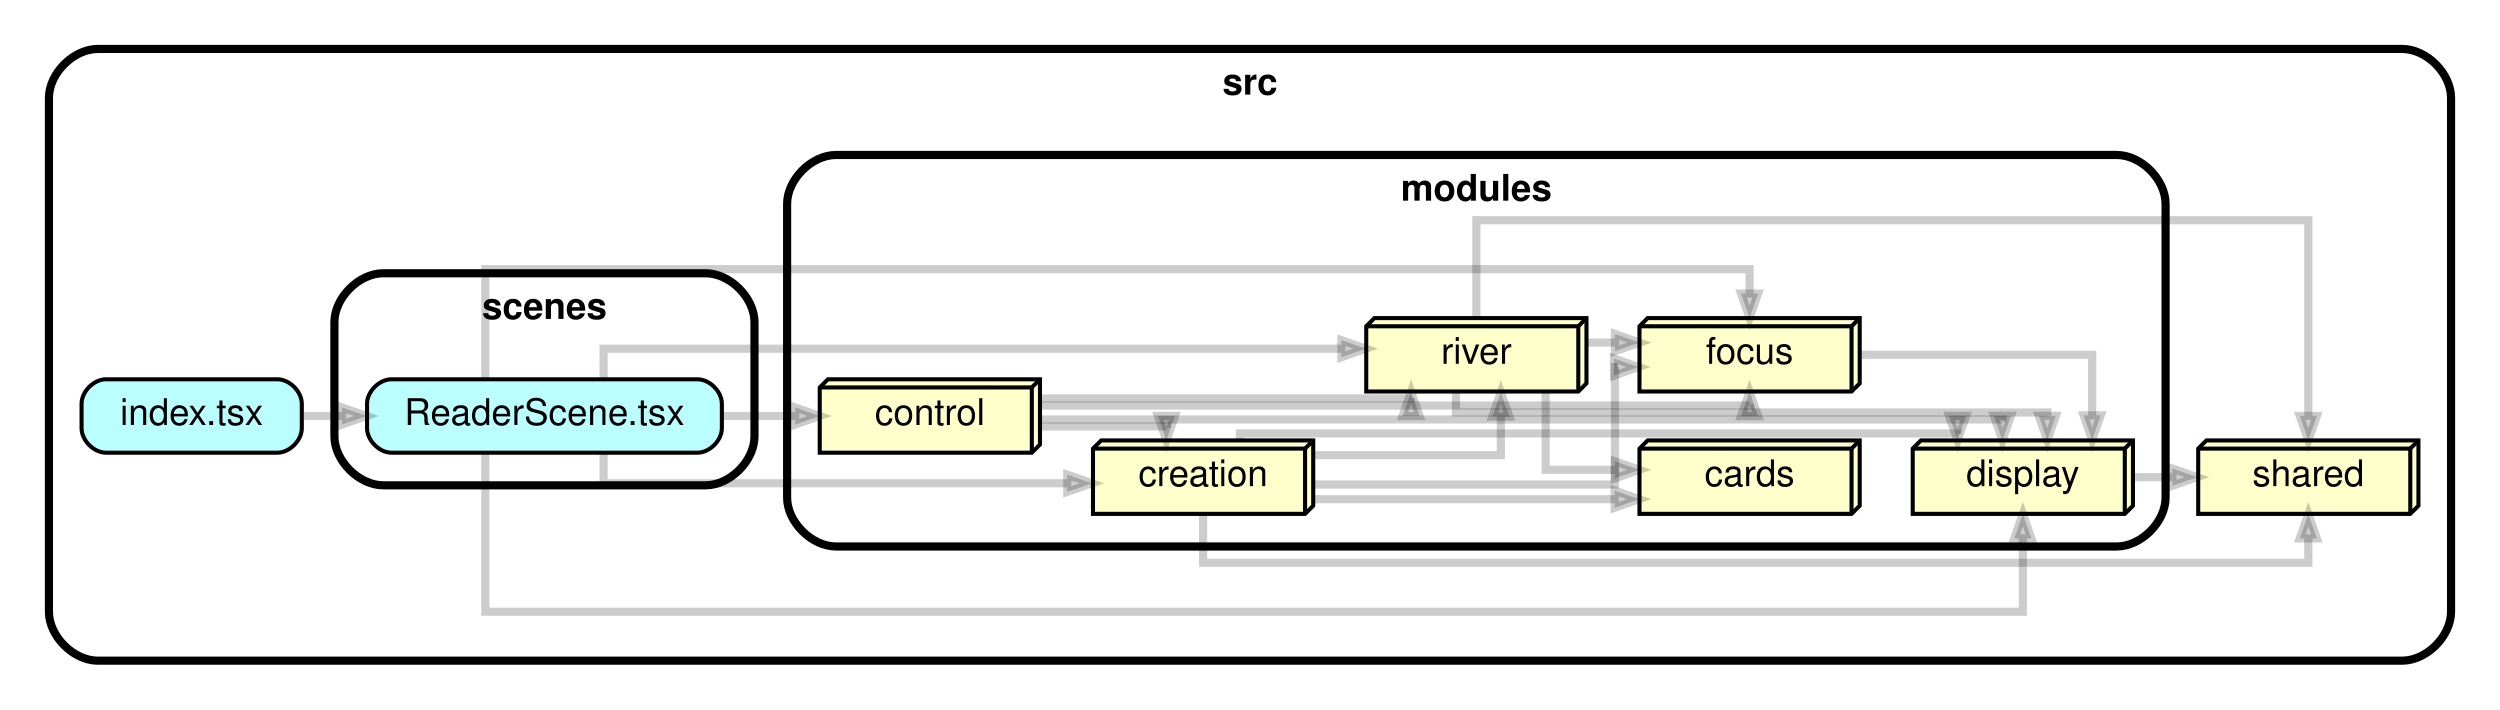
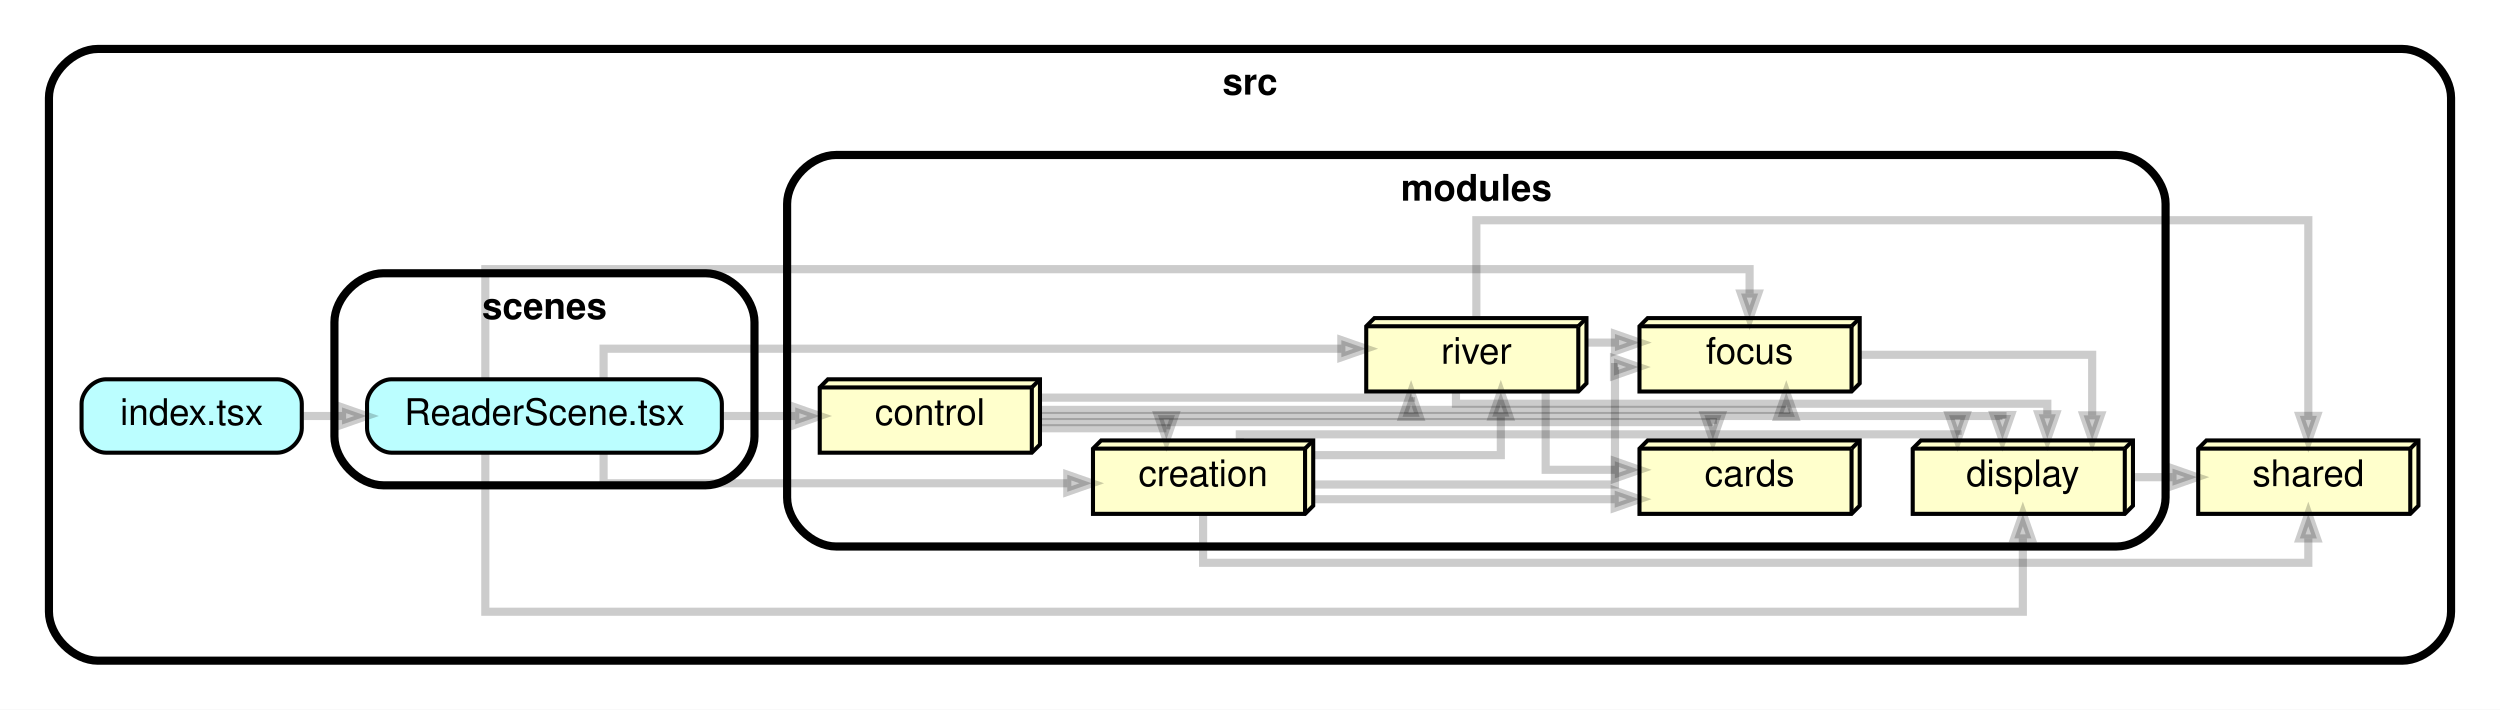
<svg xmlns="http://www.w3.org/2000/svg" xmlns:xlink="http://www.w3.org/1999/xlink" width="613pt" height="174pt" viewBox="0.00 0.00 613.00 174.00">
  <g id="graph0" class="graph" transform="scale(1 1) rotate(0) translate(4 170)">
    <polygon fill="#ffffff" stroke="transparent" points="-4,4 -4,-170 609,-170 609,4 -4,4" />
    <g id="clust1" class="cluster">
      <path fill="#ffffff" stroke="#000000" stroke-width="2" d="M20,-8C20,-8 585,-8 585,-8 591,-8 597,-14 597,-20 597,-20 597,-146 597,-146 597,-152 591,-158 585,-158 585,-158 20,-158 20,-158 14,-158 8,-152 8,-146 8,-146 8,-20 8,-20 8,-14 14,-8 20,-8" />
      <text text-anchor="middle" x="302.5" y="-146.8" font-family="Helvetica,sans-Serif" font-weight="bold" font-size="9.00" fill="#000000">src</text>
    </g>
    <g id="clust2" class="cluster">
      <path fill="#ffffff" stroke="#000000" stroke-width="2" d="M201,-36C201,-36 515,-36 515,-36 521,-36 527,-42 527,-48 527,-48 527,-120 527,-120 527,-126 521,-132 515,-132 515,-132 201,-132 201,-132 195,-132 189,-126 189,-120 189,-120 189,-48 189,-48 189,-42 195,-36 201,-36" />
      <text text-anchor="middle" x="358" y="-120.8" font-family="Helvetica,sans-Serif" font-weight="bold" font-size="9.00" fill="#000000">modules</text>
    </g>
    <g id="clust3" class="cluster">
      <path fill="#ffffff" stroke="#000000" stroke-width="2" d="M90,-51C90,-51 169,-51 169,-51 175,-51 181,-57 181,-63 181,-63 181,-91 181,-91 181,-97 175,-103 169,-103 169,-103 90,-103 90,-103 84,-103 78,-97 78,-91 78,-91 78,-63 78,-63 78,-57 84,-51 90,-51" />
      <text text-anchor="middle" x="129.5" y="-91.8" font-family="Helvetica,sans-Serif" font-weight="bold" font-size="9.00" fill="#000000">scenes</text>
    </g>
    <g id="node1" class="node">
      <g id="a_node1">
        <a xlink:href="src/index.tsx" xlink:title="index.tsx">
          <path fill="#bbfeff" stroke="#000000" d="M64,-77C64,-77 22,-77 22,-77 19,-77 16,-74 16,-71 16,-71 16,-65 16,-65 16,-62 19,-59 22,-59 22,-59 64,-59 64,-59 67,-59 70,-62 70,-65 70,-65 70,-71 70,-71 70,-74 67,-77 64,-77" />
          <text text-anchor="middle" x="43" y="-65.8" font-family="Helvetica,sans-Serif" font-size="9.00" fill="#000000">index.tsx</text>
        </a>
      </g>
    </g>
    <g id="node2" class="node">
      <g id="a_node2">
        <a xlink:href="src/scenes/ReaderScene.tsx" xlink:title="ReaderScene.tsx">
          <path fill="#bbfeff" stroke="#000000" d="M167,-77C167,-77 92,-77 92,-77 89,-77 86,-74 86,-71 86,-71 86,-65 86,-65 86,-62 89,-59 92,-59 92,-59 167,-59 167,-59 170,-59 173,-62 173,-65 173,-65 173,-71 173,-71 173,-74 170,-77 167,-77" />
          <text text-anchor="middle" x="129.5" y="-65.8" font-family="Helvetica,sans-Serif" font-size="9.00" fill="#000000">ReaderScene.tsx</text>
        </a>
      </g>
    </g>
    <g id="edge1" class="edge">
      <path fill="none" stroke="#000000" stroke-width="2" stroke-opacity="0.2" d="M70.369,-68C70.369,-68 79.87,-68 79.87,-68" />
      <polygon fill="#000000" fill-opacity="0.2" stroke="#000000" stroke-width="2" stroke-opacity="0.2" points="79.87,-70.1 85.87,-68 79.87,-65.9 79.87,-70.1" />
    </g>
    <g id="node4" class="node">
      <g id="a_node4">
        <a xlink:href="src/modules/control" xlink:title="control">
          <polygon fill="#ffffcc" stroke="#000000" points="251,-77 199,-77 197,-75 197,-59 249,-59 251,-61 251,-77" />
          <polyline fill="none" stroke="#000000" points="249,-75 197,-75 " />
          <polyline fill="none" stroke="#000000" points="249,-75 249,-59 " />
          <polyline fill="none" stroke="#000000" points="249,-75 251,-77 " />
          <text text-anchor="middle" x="224" y="-65.8" font-family="Helvetica,sans-Serif" font-size="9.00" fill="#000000">control</text>
        </a>
      </g>
    </g>
-     <g id="edge17" class="edge">
+     <g id="edge18" class="edge">
      <path fill="none" stroke="#000000" stroke-width="2" stroke-opacity="0.2" d="M173.154,-68C173.154,-68 190.987,-68 190.987,-68" />
      <polygon fill="#000000" fill-opacity="0.2" stroke="#000000" stroke-width="2" stroke-opacity="0.2" points="190.987,-70.1 196.987,-68 190.987,-65.9 190.987,-70.1" />
    </g>
    <g id="node5" class="node">
      <g id="a_node5">
        <a xlink:href="src/modules/creation" xlink:title="creation">
          <polygon fill="#ffffcc" stroke="#000000" points="318,-62 266,-62 264,-60 264,-44 316,-44 318,-46 318,-62" />
          <polyline fill="none" stroke="#000000" points="316,-60 264,-60 " />
          <polyline fill="none" stroke="#000000" points="316,-60 316,-44 " />
          <polyline fill="none" stroke="#000000" points="316,-60 318,-62 " />
          <text text-anchor="middle" x="291" y="-50.8" font-family="Helvetica,sans-Serif" font-size="9.00" fill="#000000">creation</text>
        </a>
      </g>
    </g>
-     <g id="edge18" class="edge">
+     <g id="edge19" class="edge">
      <path fill="none" stroke="#000000" stroke-width="2" stroke-opacity="0.2" d="M144,-58.978C144,-55.126 144,-51.5 144,-51.5 144,-51.5 257.695,-51.5 257.695,-51.5" />
      <polygon fill="#000000" fill-opacity="0.2" stroke="#000000" stroke-width="2" stroke-opacity="0.2" points="257.695,-53.6 263.695,-51.5 257.695,-49.4 257.695,-53.6" />
    </g>
    <g id="node6" class="node">
      <g id="a_node6">
        <a xlink:href="src/modules/display" xlink:title="display">
          <polygon fill="#ffffcc" stroke="#000000" points="519,-62 467,-62 465,-60 465,-44 517,-44 519,-46 519,-62" />
          <polyline fill="none" stroke="#000000" points="517,-60 465,-60 " />
          <polyline fill="none" stroke="#000000" points="517,-60 517,-44 " />
          <polyline fill="none" stroke="#000000" points="517,-60 519,-62 " />
          <text text-anchor="middle" x="492" y="-50.8" font-family="Helvetica,sans-Serif" font-size="9.00" fill="#000000">display</text>
        </a>
      </g>
    </g>
-     <g id="edge19" class="edge">
+     <g id="edge20" class="edge">
      <path fill="none" stroke="#000000" stroke-width="2" stroke-opacity="0.2" d="M115,-58.745C115,-44.797 115,-20 115,-20 115,-20 492,-20 492,-20 492,-20 492,-37.983 492,-37.983" />
      <polygon fill="#000000" fill-opacity="0.2" stroke="#000000" stroke-width="2" stroke-opacity="0.2" points="489.9,-37.983 492,-43.983 494.1,-37.983 489.9,-37.983" />
    </g>
    <g id="node7" class="node">
      <g id="a_node7">
        <a xlink:href="src/modules/focus" xlink:title="focus">
          <polygon fill="#ffffcc" stroke="#000000" points="452,-92 400,-92 398,-90 398,-74 450,-74 452,-76 452,-92" />
          <polyline fill="none" stroke="#000000" points="450,-90 398,-90 " />
          <polyline fill="none" stroke="#000000" points="450,-90 450,-74 " />
          <polyline fill="none" stroke="#000000" points="450,-90 452,-92 " />
          <text text-anchor="middle" x="425" y="-80.8" font-family="Helvetica,sans-Serif" font-size="9.00" fill="#000000">focus</text>
        </a>
      </g>
    </g>
-     <g id="edge20" class="edge">
+     <g id="edge21" class="edge">
      <path fill="none" stroke="#000000" stroke-width="2" stroke-opacity="0.2" d="M115,-77.084C115,-87.749 115,-104 115,-104 115,-104 425,-104 425,-104 425,-104 425,-98.028 425,-98.028" />
      <polygon fill="#000000" fill-opacity="0.2" stroke="#000000" stroke-width="2" stroke-opacity="0.2" points="427.1,-98.028 425,-92.028 422.9,-98.028 427.1,-98.028" />
    </g>
    <g id="node8" class="node">
      <g id="a_node8">
        <a xlink:href="src/modules/river" xlink:title="river">
          <polygon fill="#ffffcc" stroke="#000000" points="385,-92 333,-92 331,-90 331,-74 383,-74 385,-76 385,-92" />
          <polyline fill="none" stroke="#000000" points="383,-90 331,-90 " />
          <polyline fill="none" stroke="#000000" points="383,-90 383,-74 " />
          <polyline fill="none" stroke="#000000" points="383,-90 385,-92 " />
          <text text-anchor="middle" x="358" y="-80.8" font-family="Helvetica,sans-Serif" font-size="9.00" fill="#000000">river</text>
        </a>
      </g>
    </g>
-     <g id="edge21" class="edge">
+     <g id="edge22" class="edge">
      <path fill="none" stroke="#000000" stroke-width="2" stroke-opacity="0.2" d="M144,-77.022C144,-80.874 144,-84.5 144,-84.5 144,-84.5 324.897,-84.5 324.897,-84.5" />
      <polygon fill="#000000" fill-opacity="0.2" stroke="#000000" stroke-width="2" stroke-opacity="0.2" points="324.897,-86.6 330.897,-84.5 324.897,-82.4 324.897,-86.6" />
    </g>
    <g id="node3" class="node">
      <g id="a_node3">
        <a xlink:href="src/modules/cards" xlink:title="cards">
          <polygon fill="#ffffcc" stroke="#000000" points="452,-62 400,-62 398,-60 398,-44 450,-44 452,-46 452,-62" />
          <polyline fill="none" stroke="#000000" points="450,-60 398,-60 " />
          <polyline fill="none" stroke="#000000" points="450,-60 450,-44 " />
          <polyline fill="none" stroke="#000000" points="450,-60 452,-62 " />
          <text text-anchor="middle" x="425" y="-50.8" font-family="Helvetica,sans-Serif" font-size="9.00" fill="#000000">cards</text>
        </a>
      </g>
    </g>
+     <g id="edge5" class="edge">
+       <path fill="none" stroke="#000000" stroke-width="2" stroke-opacity="0.2" d="M251.102,-66.5C304.027,-66.5 416,-66.5 416,-66.5 416,-66.5 416,-66.073 416,-66.073" />
+       <polygon fill="#000000" fill-opacity="0.2" stroke="#000000" stroke-width="2" stroke-opacity="0.2" points="418.1,-68.228 416,-62.228 413.9,-68.229 418.1,-68.228" />
+     </g>
    <g id="edge2" class="edge">
-       <path fill="none" stroke="#000000" stroke-width="2" stroke-opacity="0.2" d="M251.302,-65.429C266.345,-65.429 282,-65.429 282,-65.429 282,-65.429 282,-65.089 282,-65.089" />
-       <polygon fill="#000000" fill-opacity="0.2" stroke="#000000" stroke-width="2" stroke-opacity="0.2" points="284.1,-68.032 282,-62.032 279.9,-68.032 284.1,-68.032" />
+       <path fill="none" stroke="#000000" stroke-width="2" stroke-opacity="0.2" d="M251.302,-65C266.345,-65 282,-65 282,-65 282,-65 282,-64.722 282,-64.722" />
+       <polygon fill="#000000" fill-opacity="0.2" stroke="#000000" stroke-width="2" stroke-opacity="0.2" points="284.1,-68.217 282,-62.217 279.9,-68.217 284.1,-68.217" />
    </g>
    <g id="edge3" class="edge">
-       <path fill="none" stroke="#000000" stroke-width="2" stroke-opacity="0.2" d="M251.155,-67.143C318.351,-67.143 487,-67.143 487,-67.143 487,-67.143 487,-66.632 487,-66.632" />
-       <polygon fill="#000000" fill-opacity="0.2" stroke="#000000" stroke-width="2" stroke-opacity="0.2" points="489.1,-68.037 487,-62.037 484.9,-68.037 489.1,-68.037" />
+       <path fill="none" stroke="#000000" stroke-width="2" stroke-opacity="0.2" d="M251.155,-68C318.351,-68 487,-68 487,-68 487,-68 487,-67.424 487,-67.424" />
+       <polygon fill="#000000" fill-opacity="0.2" stroke="#000000" stroke-width="2" stroke-opacity="0.2" points="489.1,-68.243 487,-62.243 484.9,-68.243 489.1,-68.243" />
    </g>
    <g id="edge4" class="edge">
-       <path fill="none" stroke="#000000" stroke-width="2" stroke-opacity="0.2" d="M251.108,-70.571C305.972,-70.571 425,-70.571 425,-70.571 425,-70.571 425,-70.911 425,-70.911" />
-       <polygon fill="#000000" fill-opacity="0.2" stroke="#000000" stroke-width="2" stroke-opacity="0.2" points="422.9,-67.968 425,-73.968 427.1,-67.968 422.9,-67.968" />
-     </g>
-     <g id="edge5" class="edge">
-       <path fill="none" stroke="#000000" stroke-width="2" stroke-opacity="0.2" d="M251.072,-72.286C285.909,-72.286 342,-72.286 342,-72.286 342,-72.286 342,-72.453 342,-72.453" />
-       <polygon fill="#000000" fill-opacity="0.2" stroke="#000000" stroke-width="2" stroke-opacity="0.2" points="339.9,-67.96 342,-73.96 344.1,-67.96 339.9,-67.96" />
+       <path fill="none" stroke="#000000" stroke-width="2" stroke-opacity="0.2" d="M251.024,-69.5C307.742,-69.5 434,-69.5 434,-69.5 434,-69.5 434,-69.927 434,-69.927" />
+       <polygon fill="#000000" fill-opacity="0.2" stroke="#000000" stroke-width="2" stroke-opacity="0.2" points="431.9,-67.771 434,-73.772 436.1,-67.772 431.9,-67.771" />
    </g>
    <g id="edge6" class="edge">
+       <path fill="none" stroke="#000000" stroke-width="2" stroke-opacity="0.2" d="M251.072,-72.5C285.909,-72.5 342,-72.5 342,-72.5 342,-72.5 342,-72.629 342,-72.629" />
+       <polygon fill="#000000" fill-opacity="0.2" stroke="#000000" stroke-width="2" stroke-opacity="0.2" points="339.901,-67.787 342,-73.787 344.101,-67.788 339.901,-67.787" />
+     </g>
+     <g id="edge7" class="edge">
      <path fill="none" stroke="#000000" stroke-width="2" stroke-opacity="0.2" d="M318.117,-47.6C318.117,-47.6 391.923,-47.6 391.923,-47.6" />
      <polygon fill="#000000" fill-opacity="0.2" stroke="#000000" stroke-width="2" stroke-opacity="0.2" points="391.923,-49.7 397.923,-47.6 391.923,-45.5 391.923,-49.7" />
    </g>
-     <g id="edge7" class="edge">
-       <path fill="none" stroke="#000000" stroke-width="2" stroke-opacity="0.2" d="M300,-62.04C300,-63.045 300,-63.714 300,-63.714 300,-63.714 476,-63.714 476,-63.714 476,-63.714 476,-63.547 476,-63.547" />
-       <polygon fill="#000000" fill-opacity="0.2" stroke="#000000" stroke-width="2" stroke-opacity="0.2" points="478.1,-68.04 476,-62.04 473.9,-68.04 478.1,-68.04" />
+     <g id="edge8" class="edge">
+       <path fill="none" stroke="#000000" stroke-width="2" stroke-opacity="0.2" d="M300,-62.212C300,-62.998 300,-63.5 300,-63.5 300,-63.5 476,-63.5 476,-63.5 476,-63.5 476,-63.371 476,-63.371" />
+       <polygon fill="#000000" fill-opacity="0.2" stroke="#000000" stroke-width="2" stroke-opacity="0.2" points="478.101,-68.212 476,-62.212 473.901,-68.213 478.101,-68.212" />
    </g>
-     <g id="edge8" class="edge">
+     <g id="edge9" class="edge">
      <path fill="none" stroke="#000000" stroke-width="2" stroke-opacity="0.2" d="M318.066,-51.2C347.984,-51.2 392,-51.2 392,-51.2 392,-51.2 392,-80 392,-80 392,-80 392.575,-80 392.575,-80" />
      <polygon fill="#000000" fill-opacity="0.2" stroke="#000000" stroke-width="2" stroke-opacity="0.2" points="391.748,-82.1 397.748,-80 391.748,-77.9 391.748,-82.1" />
    </g>
-     <g id="edge9" class="edge">
+     <g id="edge10" class="edge">
      <path fill="none" stroke="#000000" stroke-width="2" stroke-opacity="0.2" d="M318.183,-58.4C338.937,-58.4 364,-58.4 364,-58.4 364,-58.4 364,-67.84 364,-67.84" />
      <polygon fill="#000000" fill-opacity="0.2" stroke="#000000" stroke-width="2" stroke-opacity="0.2" points="361.9,-67.84 364,-73.84 366.1,-67.84 361.9,-67.84" />
    </g>
    <g id="node9" class="node">
      <g id="a_node9">
        <a xlink:href="src/shared" xlink:title="shared">
          <polygon fill="#ffffcc" stroke="#000000" points="589,-62 537,-62 535,-60 535,-44 587,-44 589,-46 589,-62" />
          <polyline fill="none" stroke="#000000" points="587,-60 535,-60 " />
          <polyline fill="none" stroke="#000000" points="587,-60 587,-44 " />
          <polyline fill="none" stroke="#000000" points="587,-60 589,-62 " />
          <text text-anchor="middle" x="562" y="-50.8" font-family="Helvetica,sans-Serif" font-size="9.00" fill="#000000">shared</text>
        </a>
      </g>
    </g>
-     <g id="edge10" class="edge">
+     <g id="edge11" class="edge">
      <path fill="none" stroke="#000000" stroke-width="2" stroke-opacity="0.2" d="M291,-43.972C291,-38.281 291,-32 291,-32 291,-32 562,-32 562,-32 562,-32 562,-37.972 562,-37.972" />
      <polygon fill="#000000" fill-opacity="0.2" stroke="#000000" stroke-width="2" stroke-opacity="0.2" points="559.9,-37.972 562,-43.972 564.1,-37.972 559.9,-37.972" />
    </g>
-     <g id="edge11" class="edge">
+     <g id="edge12" class="edge">
      <path fill="none" stroke="#000000" stroke-width="2" stroke-opacity="0.2" d="M519.264,-53C519.264,-53 528.695,-53 528.695,-53" />
      <polygon fill="#000000" fill-opacity="0.2" stroke="#000000" stroke-width="2" stroke-opacity="0.2" points="528.695,-55.1 534.695,-53 528.695,-50.9 528.695,-55.1" />
    </g>
-     <g id="edge12" class="edge">
+     <g id="edge13" class="edge">
      <path fill="none" stroke="#000000" stroke-width="2" stroke-opacity="0.2" d="M452.041,-83C476.596,-83 509,-83 509,-83 509,-83 509,-68.164 509,-68.164" />
      <polygon fill="#000000" fill-opacity="0.2" stroke="#000000" stroke-width="2" stroke-opacity="0.2" points="511.1,-68.164 509,-62.164 506.9,-68.164 511.1,-68.164" />
    </g>
-     <g id="edge13" class="edge">
+     <g id="edge14" class="edge">
      <path fill="none" stroke="#000000" stroke-width="2" stroke-opacity="0.2" d="M375,-73.766C375,-65.542 375,-54.8 375,-54.8 375,-54.8 391.951,-54.8 391.951,-54.8" />
      <polygon fill="#000000" fill-opacity="0.2" stroke="#000000" stroke-width="2" stroke-opacity="0.2" points="391.951,-56.9 397.951,-54.8 391.951,-52.7 391.951,-56.9" />
    </g>
+     <g id="edge17" class="edge">
+       <path fill="none" stroke="#000000" stroke-width="2" stroke-opacity="0.2" d="M353,-73.783C353,-72.172 353,-71 353,-71 353,-71 498,-71 498,-71 498,-71 498,-68.422 498,-68.422" />
+       <polygon fill="#000000" fill-opacity="0.2" stroke="#000000" stroke-width="2" stroke-opacity="0.2" points="500.1,-68.422 498,-62.422 495.9,-68.422 500.1,-68.422" />
+     </g>
    <g id="edge16" class="edge">
-       <path fill="none" stroke="#000000" stroke-width="2" stroke-opacity="0.2" d="M353,-73.963C353,-71.191 353,-68.857 353,-68.857 353,-68.857 498,-68.857 498,-68.857 498,-68.857 498,-68.04 498,-68.04" />
-       <polygon fill="#000000" fill-opacity="0.2" stroke="#000000" stroke-width="2" stroke-opacity="0.2" points="500.1,-68.04 498,-62.04 495.9,-68.04 500.1,-68.04" />
-     </g>
-     <g id="edge15" class="edge">
      <path fill="none" stroke="#000000" stroke-width="2" stroke-opacity="0.2" d="M385.252,-86C385.252,-86 391.99,-86 391.99,-86" />
      <polygon fill="#000000" fill-opacity="0.2" stroke="#000000" stroke-width="2" stroke-opacity="0.2" points="391.99,-88.1 397.99,-86 391.99,-83.9 391.99,-88.1" />
    </g>
-     <g id="edge14" class="edge">
+     <g id="edge15" class="edge">
      <path fill="none" stroke="#000000" stroke-width="2" stroke-opacity="0.2" d="M358,-92.017C358,-101.788 358,-116 358,-116 358,-116 562,-116 562,-116 562,-116 562,-68.026 562,-68.026" />
      <polygon fill="#000000" fill-opacity="0.2" stroke="#000000" stroke-width="2" stroke-opacity="0.2" points="564.1,-68.026 562,-62.026 559.9,-68.026 564.1,-68.026" />
    </g>
  </g>
</svg>
